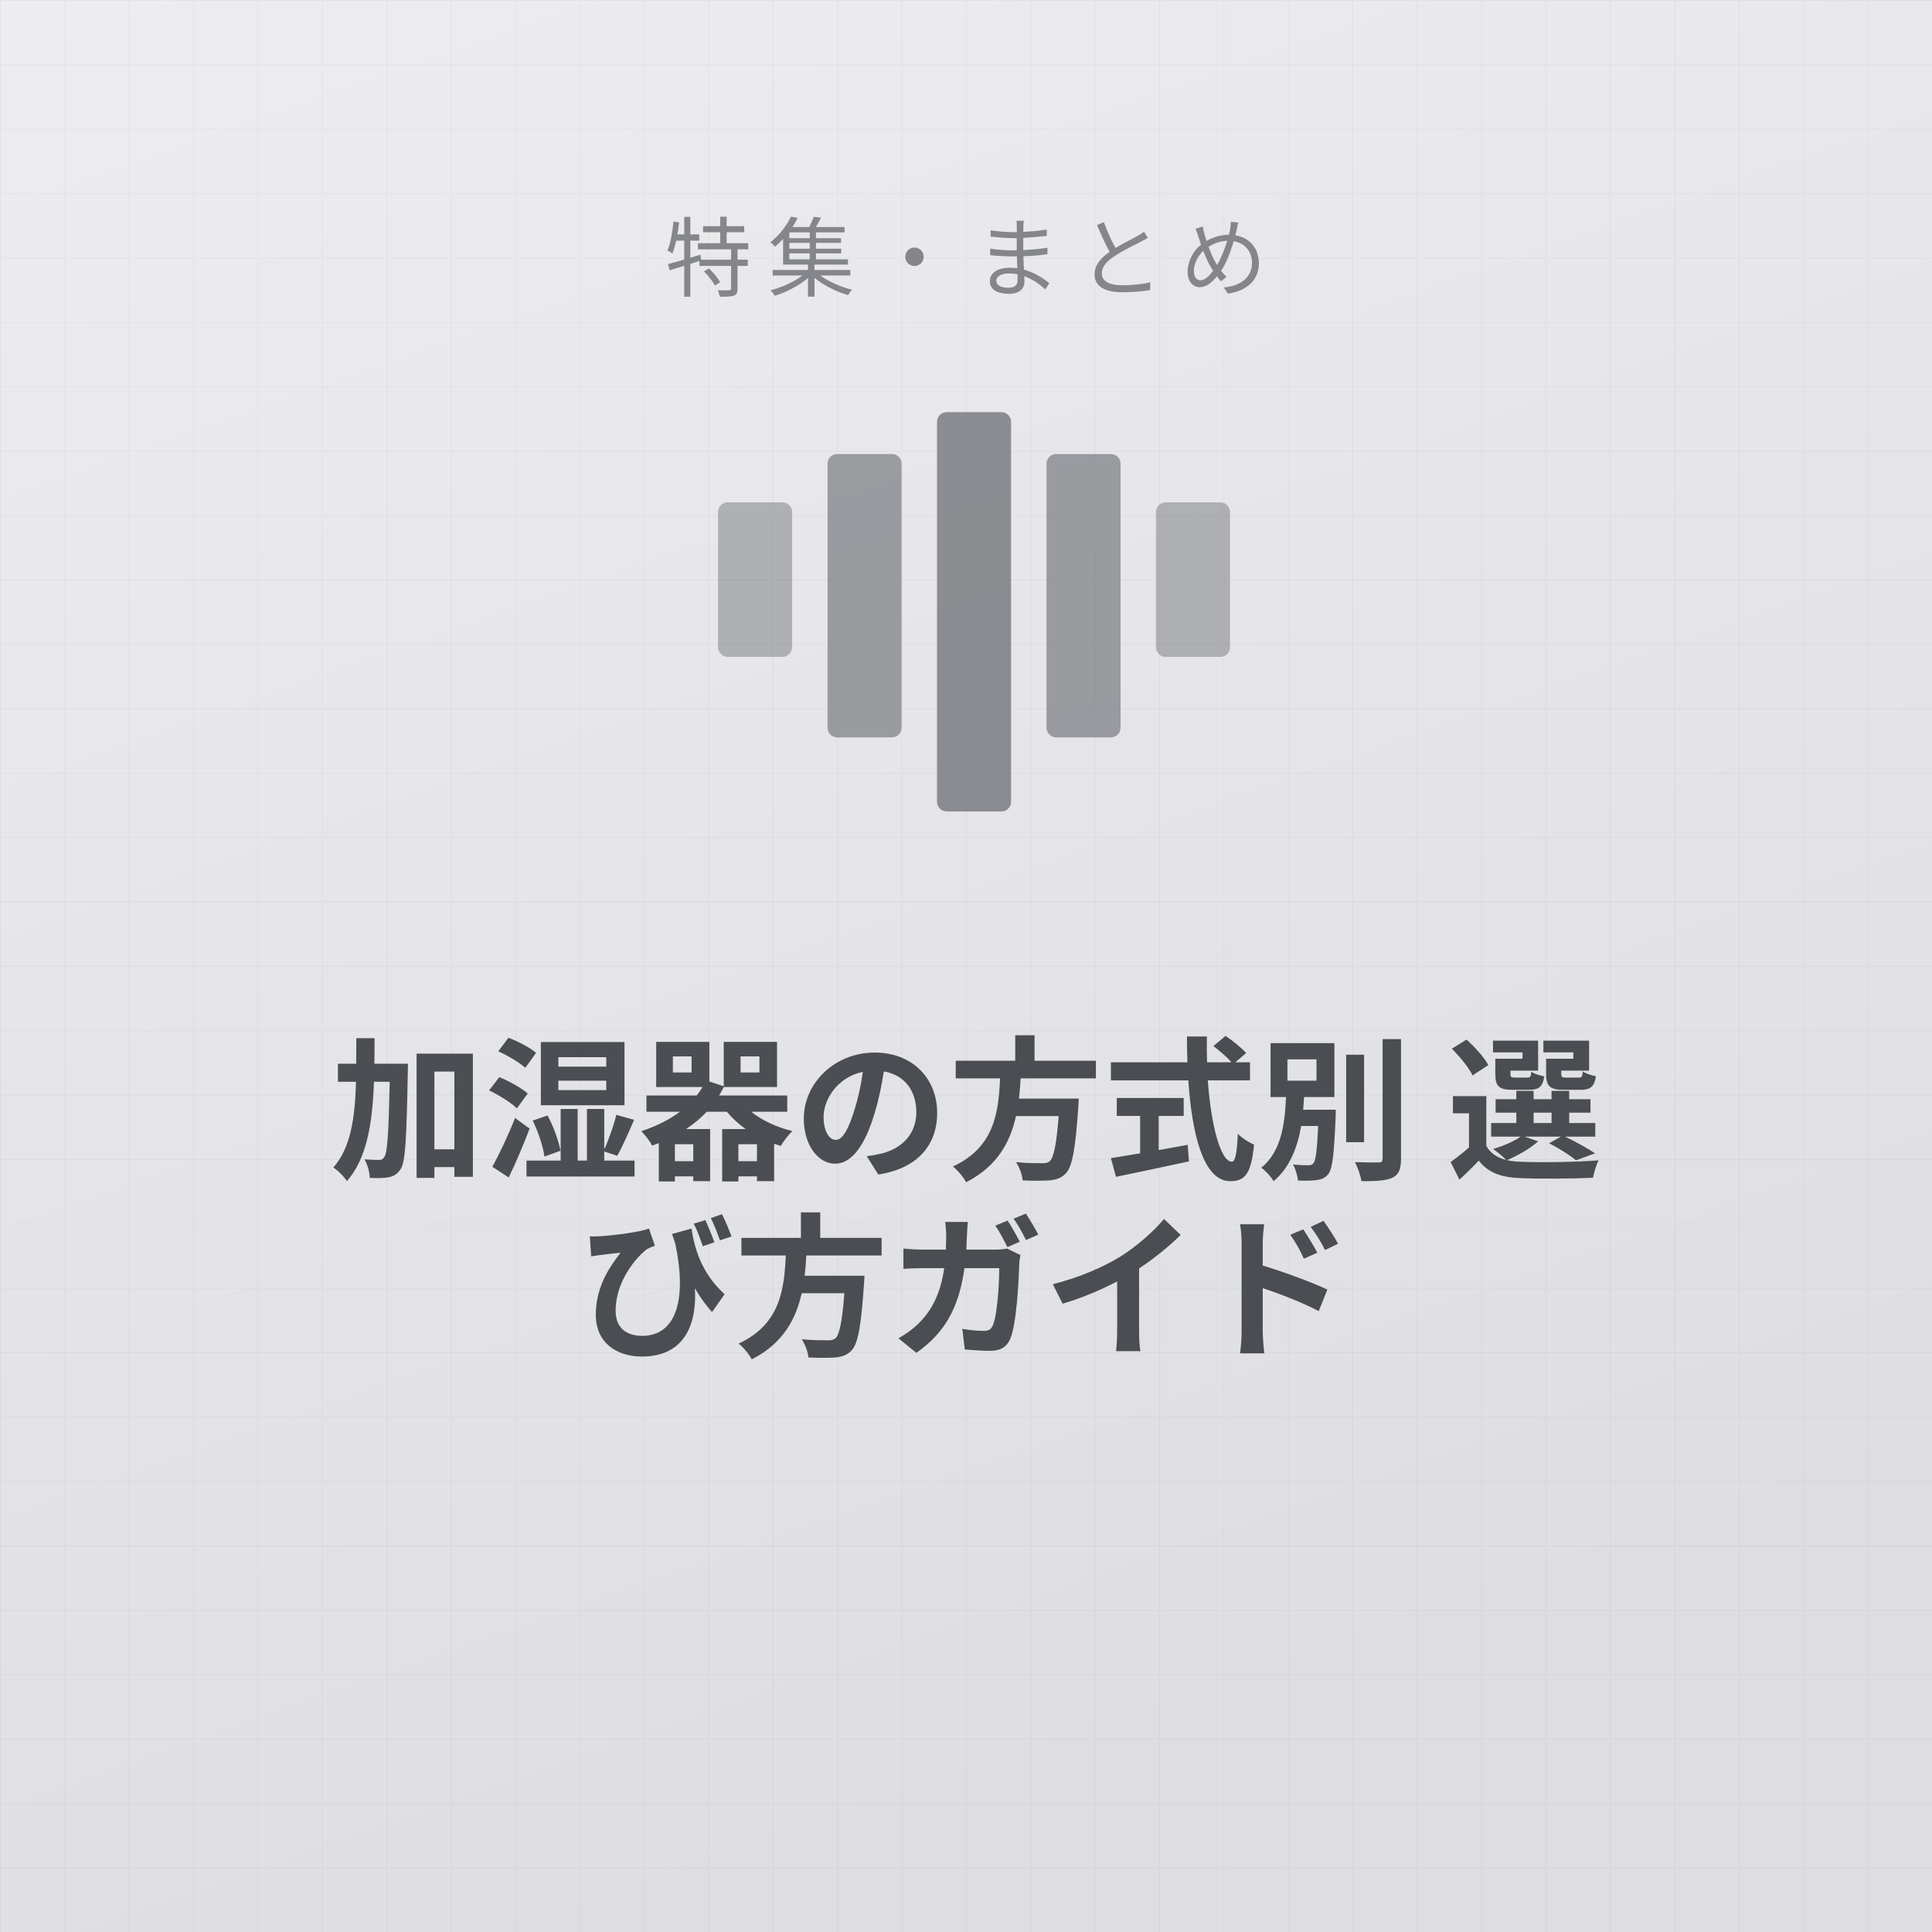
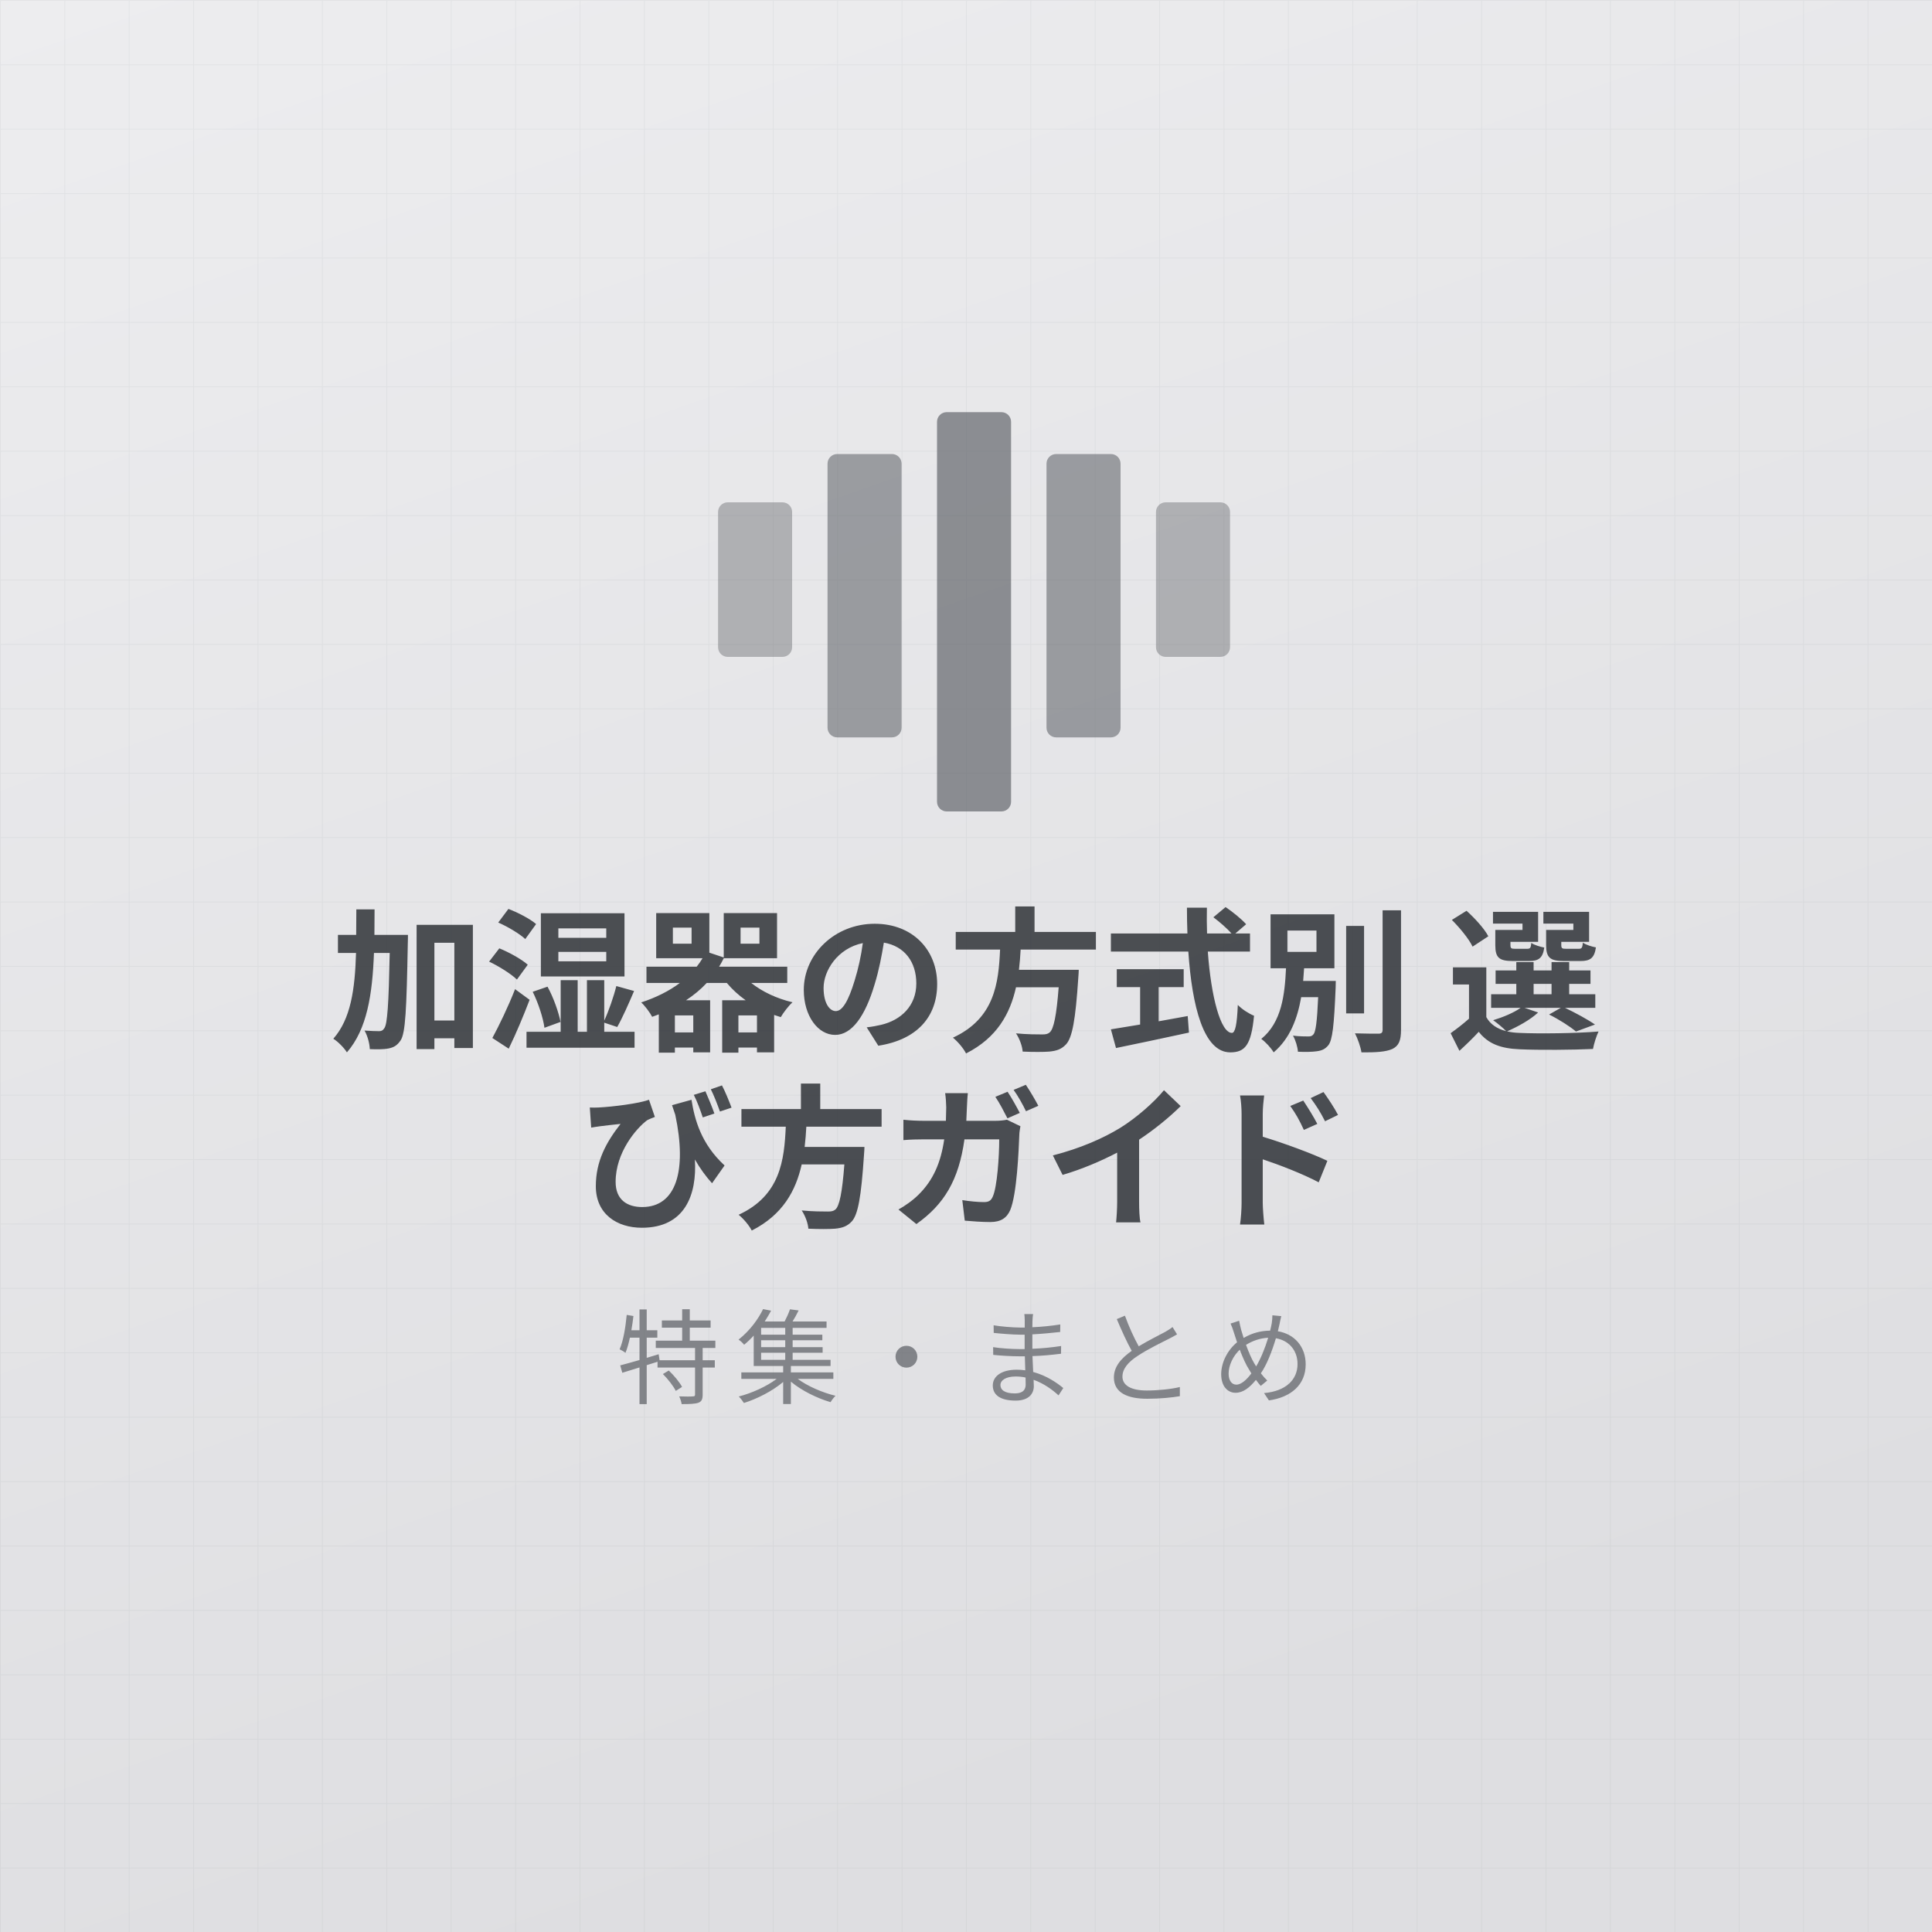
<svg xmlns="http://www.w3.org/2000/svg" width="1200" height="1200" viewBox="0 0 1200 1200" role="img" aria-label="加湿器の方式別 選び方ガイド">
  <defs>
    <linearGradient id="shade" x1="0" y1="0" x2="0.35" y2="1">
      <stop offset="0%" stop-color="#EDEDEF" />
      <stop offset="100%" stop-color="#DEDEE1" />
    </linearGradient>
    <pattern id="grid" width="40" height="40" patternUnits="userSpaceOnUse">
      <path d="M40 0 L0 0 0 40" fill="none" stroke="#25282D" stroke-opacity=".05" stroke-width="1" />
    </pattern>
  </defs>
  <rect width="1200" height="1200" fill="url(#shade)" />
  <rect width="1200" height="1200" fill="url(#grid)" />
  <rect x="446" y="312" width="46" height="96" rx="6" fill="#5A5D63" fill-opacity=".40" />
  <rect x="514" y="282" width="46" height="176" rx="6" fill="#5A5D63" fill-opacity=".55" />
  <rect x="582" y="256" width="46" height="248" rx="6" fill="#5A5D63" fill-opacity=".65" />
  <rect x="650" y="282" width="46" height="176" rx="6" fill="#5A5D63" fill-opacity=".55" />
  <rect x="718" y="312" width="46" height="96" rx="6" fill="#5A5D63" fill-opacity=".40" />
-   <text x="600" y="180" text-anchor="middle" font-family="&quot;Hiragino Sans&quot;, &quot;Noto Sans JP&quot;, &quot;Yu Gothic&quot;, sans-serif" font-size="54" letter-spacing="10" fill="#5A5D63" fill-opacity=".70">特集・まとめ</text>
-   <text x="600" y="725" text-anchor="middle" font-family="&quot;Hiragino Sans&quot;, &quot;Noto Sans JP&quot;, &quot;Yu Gothic&quot;, sans-serif" font-size="96" font-weight="700" fill="#25282D" fill-opacity=".80">加湿器の方式別 選</text>
-   <text x="600" y="835" text-anchor="middle" font-family="&quot;Hiragino Sans&quot;, &quot;Noto Sans JP&quot;, &quot;Yu Gothic&quot;, sans-serif" font-size="96" font-weight="700" fill="#25282D" fill-opacity=".80">び方ガイド</text>
+   <text x="600" y="645" text-anchor="middle" font-family="&quot;Hiragino Sans&quot;, &quot;Noto Sans JP&quot;, &quot;Yu Gothic&quot;, sans-serif" font-size="96" font-weight="700" fill="#25282D" fill-opacity=".80">加湿器の方式別 選</text>
+   <text x="600" y="755" text-anchor="middle" font-family="&quot;Hiragino Sans&quot;, &quot;Noto Sans JP&quot;, &quot;Yu Gothic&quot;, sans-serif" font-size="96" font-weight="700" fill="#25282D" fill-opacity=".80">び方ガイド</text>
+   <text x="600" y="867" text-anchor="middle" font-family="&quot;Hiragino Sans&quot;, &quot;Noto Sans JP&quot;, &quot;Yu Gothic&quot;, sans-serif" font-size="64" letter-spacing="10" fill="#5A5D63" fill-opacity=".70">特集・まとめ</text>
</svg>
